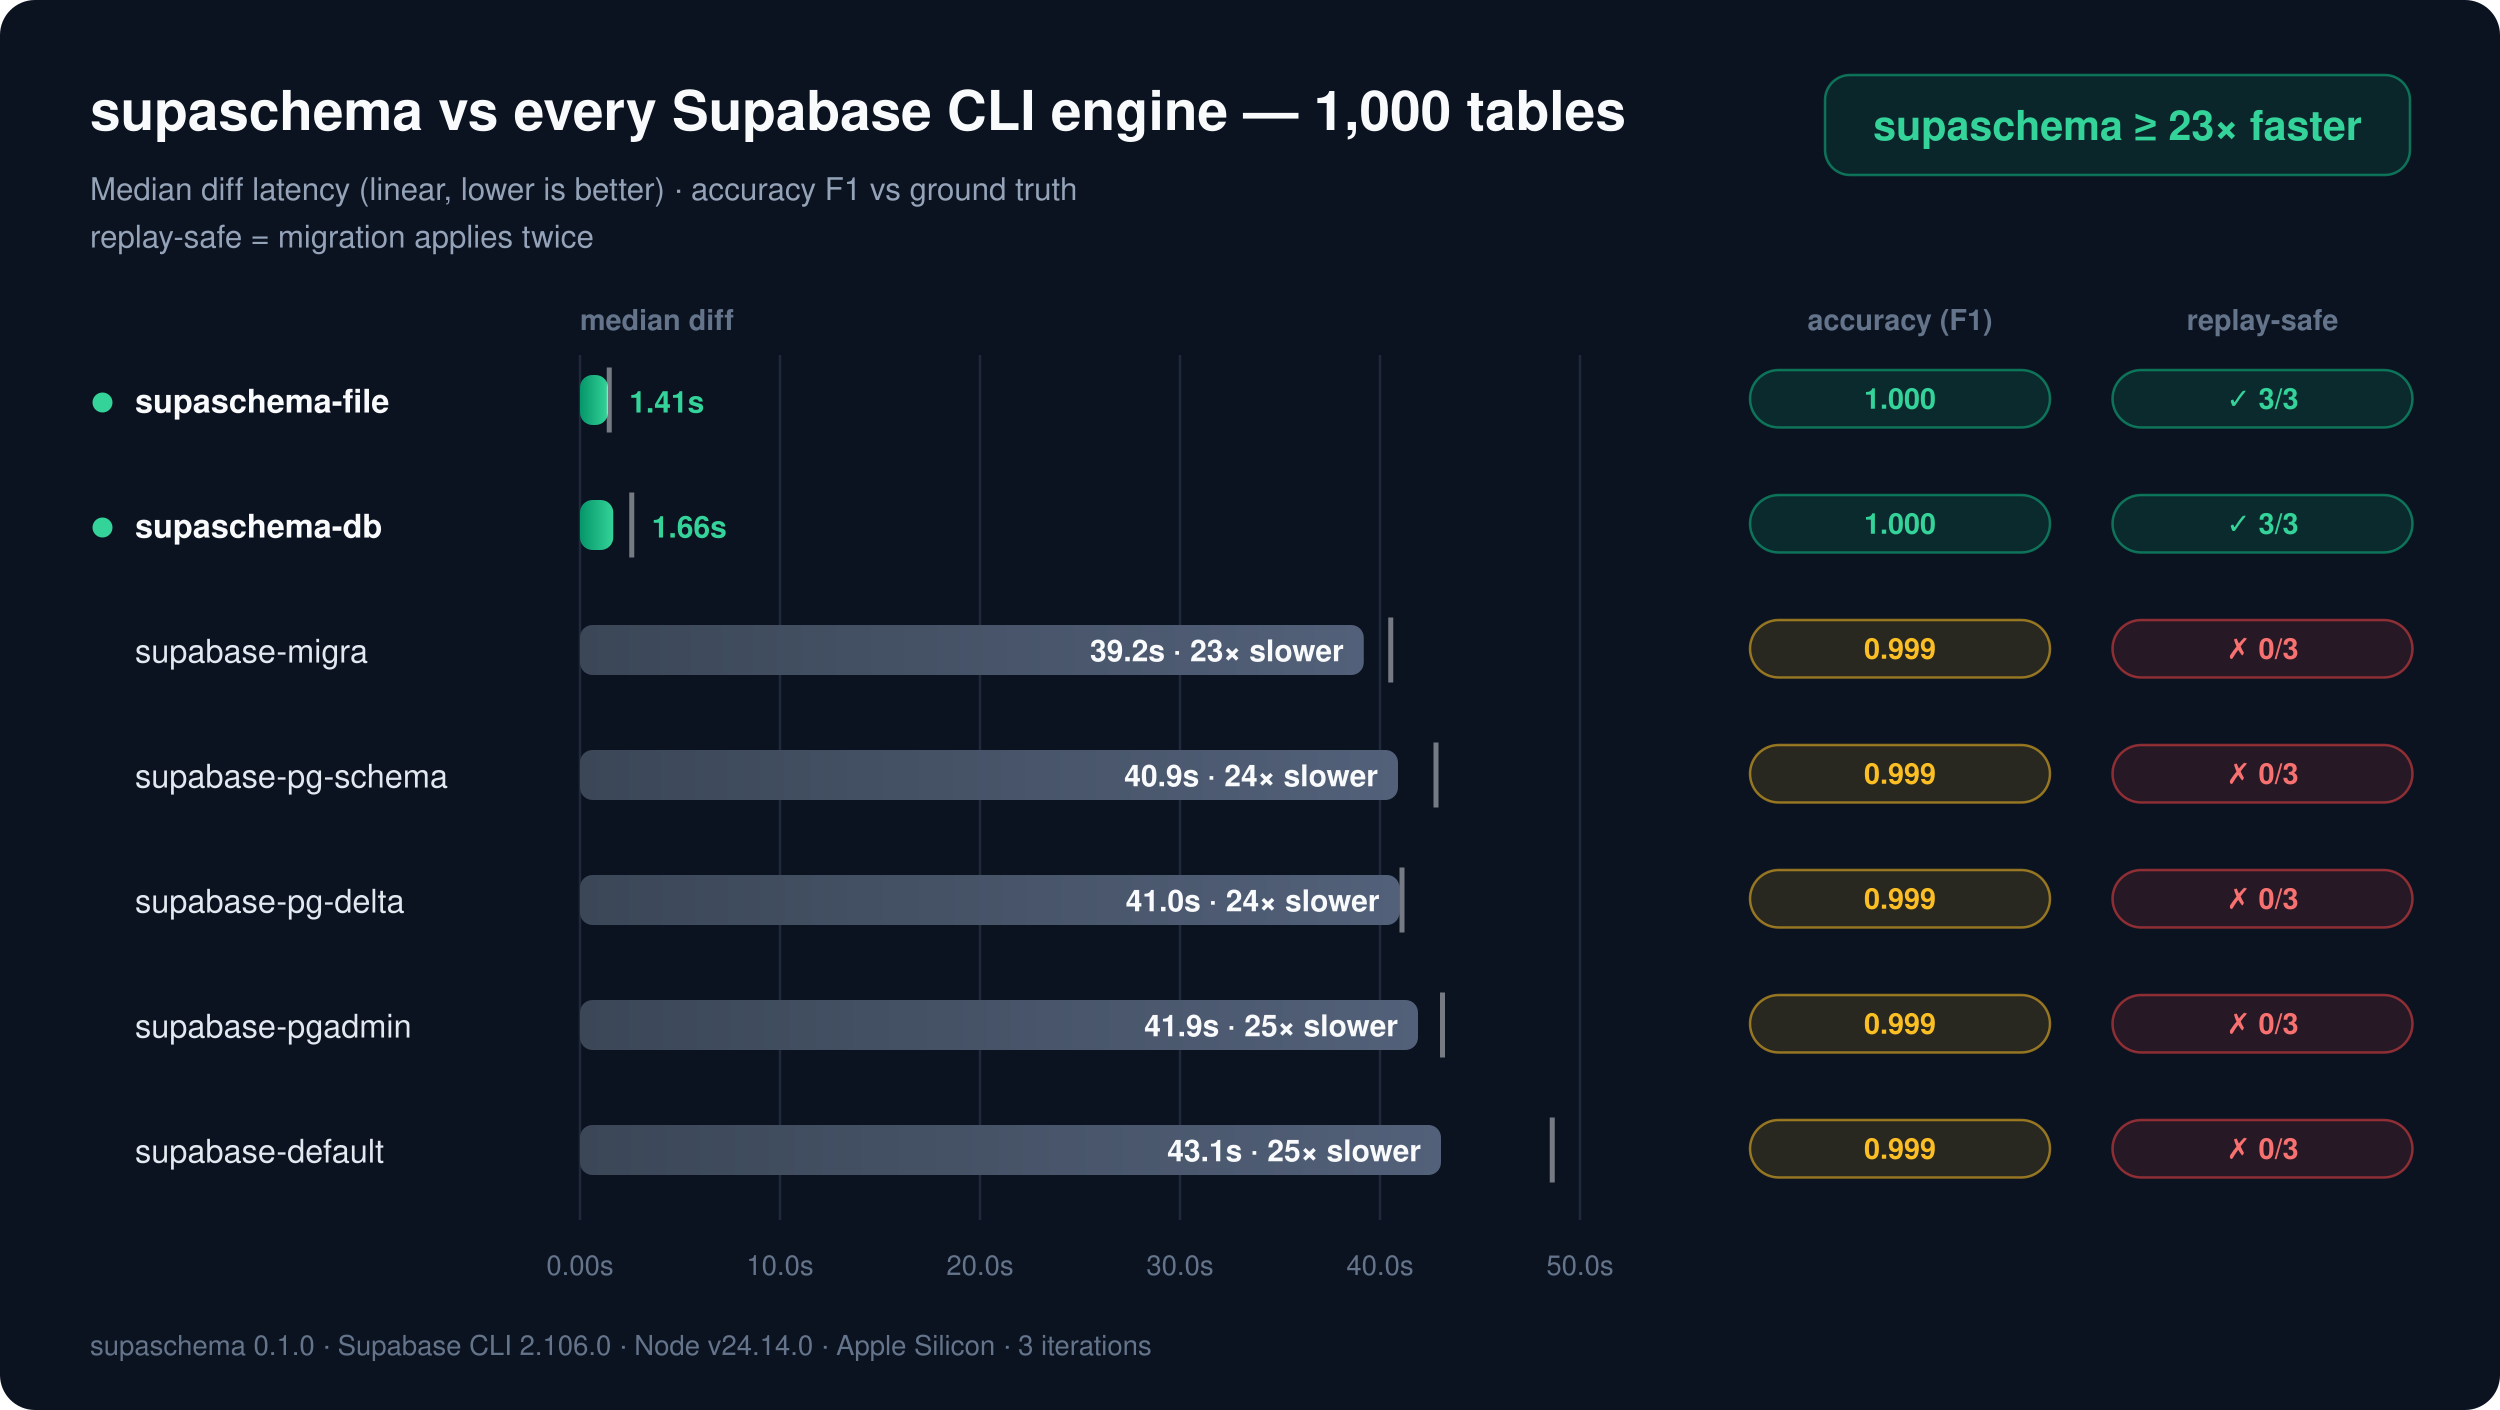
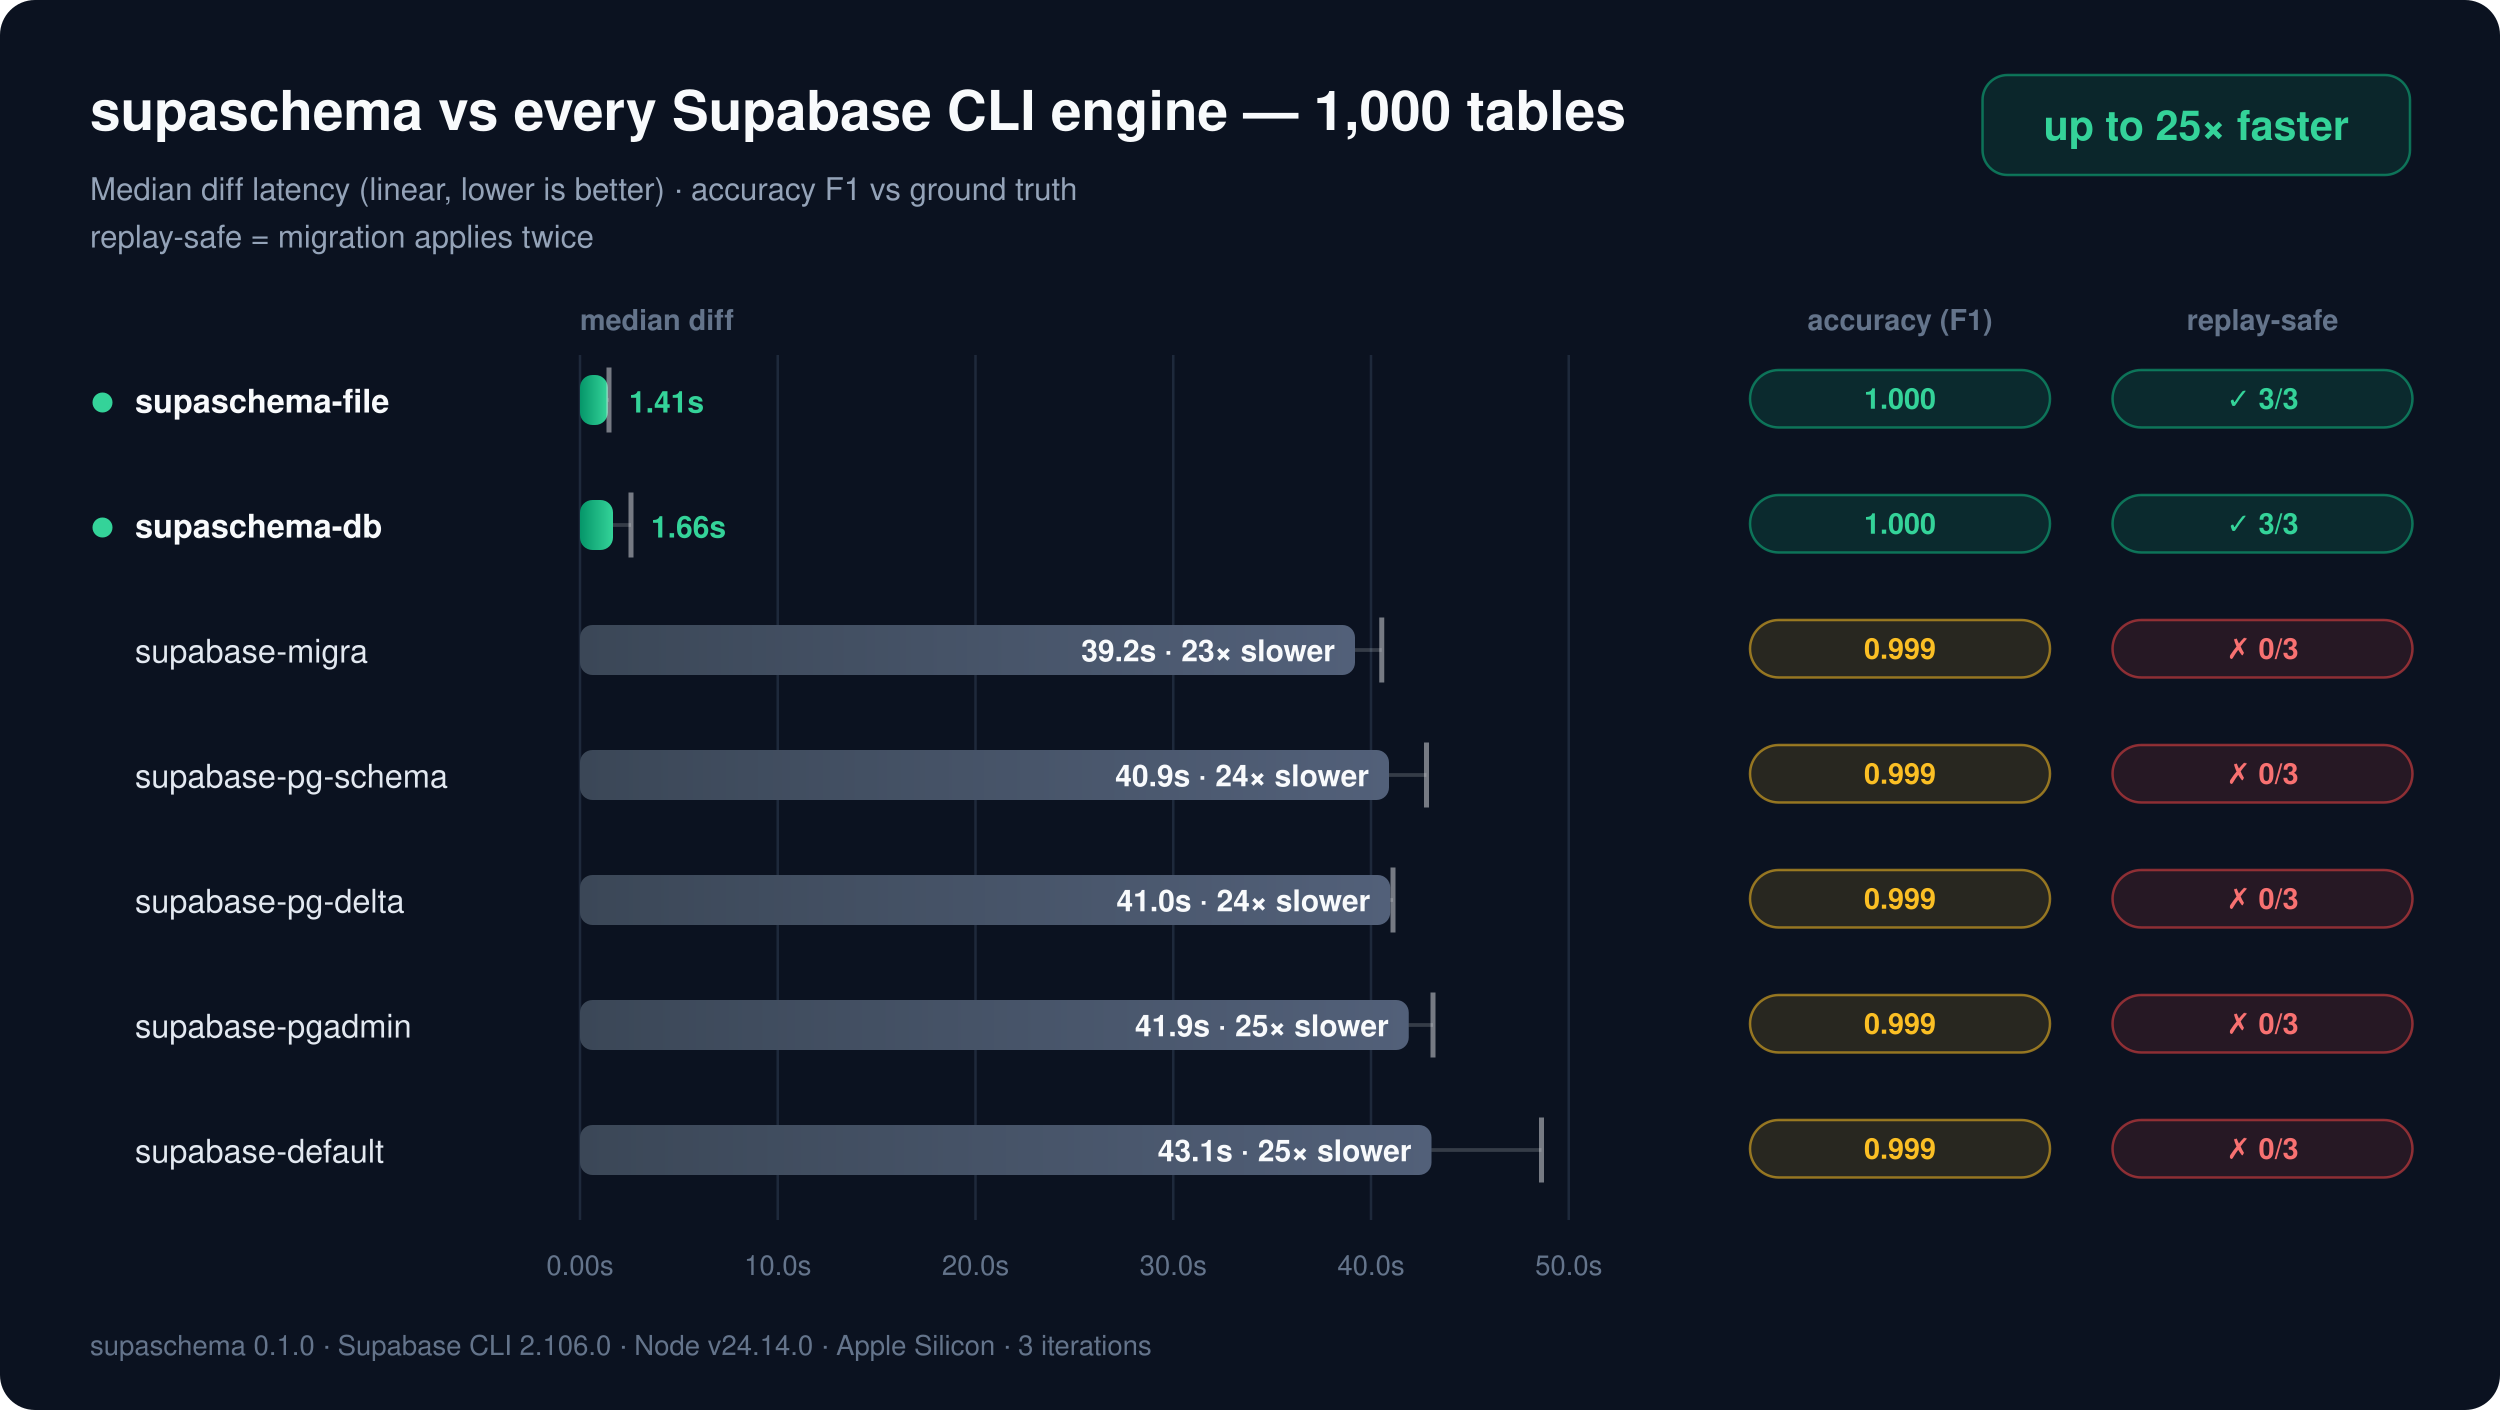
<svg xmlns="http://www.w3.org/2000/svg" width="1000" height="564" viewBox="0 0 1000 564" role="img">
  <defs>
    <linearGradient id="supaGradient" x1="0" y1="0" x2="1" y2="0">
      <stop offset="0%" stop-color="#059669" />
      <stop offset="100%" stop-color="#34d399" />
    </linearGradient>
    <linearGradient id="slateGradient" x1="0" y1="0" x2="1" y2="0">
      <stop offset="0%" stop-color="#3b4757" />
      <stop offset="100%" stop-color="#526079" />
    </linearGradient>
  </defs>
  <rect width="100%" height="100%" rx="14" fill="#0b1220" />
  <text x="36.0" y="52.0" fill="#f8fafc" font-family="ui-sans-serif, system-ui, 'Segoe UI', Helvetica, Arial, sans-serif" font-size="22" font-weight="700">supaschema vs every Supabase CLI engine — 1,000 tables</text>
  <text x="36.0" y="80.0" fill="#94a3b8" font-family="ui-sans-serif, system-ui, 'Segoe UI', Helvetica, Arial, sans-serif" font-size="12.5" font-weight="400">Median diff latency (linear, lower is better) · accuracy F1 vs ground truth</text>
  <text x="36.0" y="99.0" fill="#94a3b8" font-family="ui-sans-serif, system-ui, 'Segoe UI', Helvetica, Arial, sans-serif" font-size="12.5" font-weight="400">replay-safe = migration applies twice</text>
-   <rect x="730" y="30" width="234" height="40" rx="10" fill="rgba(16,185,129,0.12)" stroke="#10b981" stroke-opacity="0.55" />
-   <text x="847.0" y="56.0" fill="#34d399" font-family="ui-sans-serif, system-ui, 'Segoe UI', Helvetica, Arial, sans-serif" font-size="16.5" font-weight="700" text-anchor="middle">supaschema ≥ 23× faster</text>
+   <rect x="793" y="30" width="171" height="40" rx="10" fill="rgba(16,185,129,0.12)" stroke="#10b981" stroke-opacity="0.55" />
+   <text x="878.5" y="56.0" fill="#34d399" font-family="ui-sans-serif, system-ui, 'Segoe UI', Helvetica, Arial, sans-serif" font-size="16.5" font-weight="700" text-anchor="middle">up to 25× faster</text>
  <text x="232.0" y="132.0" fill="#64748b" font-family="ui-sans-serif, system-ui, 'Segoe UI', Helvetica, Arial, sans-serif" font-size="11.5" font-weight="600" text-anchor="start">median diff</text>
  <text x="760.0" y="132.0" fill="#64748b" font-family="ui-sans-serif, system-ui, 'Segoe UI', Helvetica, Arial, sans-serif" font-size="11.5" font-weight="600" text-anchor="middle">accuracy (F1)</text>
  <text x="905.0" y="132.0" fill="#64748b" font-family="ui-sans-serif, system-ui, 'Segoe UI', Helvetica, Arial, sans-serif" font-size="11.5" font-weight="600" text-anchor="middle">replay-safe</text>
  <line x1="232.0" y1="142" x2="232.0" y2="488" stroke="#1e293b" stroke-width="1" />
  <text x="232.0" y="510.0" fill="#64748b" font-family="ui-sans-serif, system-ui, 'Segoe UI', Helvetica, Arial, sans-serif" font-size="11" font-weight="400" text-anchor="middle">0.00s</text>
-   <line x1="312.0" y1="142" x2="312.0" y2="488" stroke="#1e293b" stroke-width="1" />
-   <text x="312.0" y="510.0" fill="#64748b" font-family="ui-sans-serif, system-ui, 'Segoe UI', Helvetica, Arial, sans-serif" font-size="11" font-weight="400" text-anchor="middle">10.0s</text>
-   <line x1="392.0" y1="142" x2="392.0" y2="488" stroke="#1e293b" stroke-width="1" />
-   <text x="392.0" y="510.0" fill="#64748b" font-family="ui-sans-serif, system-ui, 'Segoe UI', Helvetica, Arial, sans-serif" font-size="11" font-weight="400" text-anchor="middle">20.0s</text>
-   <line x1="472.0" y1="142" x2="472.0" y2="488" stroke="#1e293b" stroke-width="1" />
-   <text x="472.0" y="510.0" fill="#64748b" font-family="ui-sans-serif, system-ui, 'Segoe UI', Helvetica, Arial, sans-serif" font-size="11" font-weight="400" text-anchor="middle">30.0s</text>
-   <line x1="552.0" y1="142" x2="552.0" y2="488" stroke="#1e293b" stroke-width="1" />
-   <text x="552.0" y="510.0" fill="#64748b" font-family="ui-sans-serif, system-ui, 'Segoe UI', Helvetica, Arial, sans-serif" font-size="11" font-weight="400" text-anchor="middle">40.0s</text>
-   <line x1="632.0" y1="142" x2="632.0" y2="488" stroke="#1e293b" stroke-width="1" />
-   <text x="632.0" y="510.0" fill="#64748b" font-family="ui-sans-serif, system-ui, 'Segoe UI', Helvetica, Arial, sans-serif" font-size="11" font-weight="400" text-anchor="middle">50.0s</text>
+   <line x1="311.1" y1="142" x2="311.1" y2="488" stroke="#1e293b" stroke-width="1" />
+   <text x="311.1" y="510.0" fill="#64748b" font-family="ui-sans-serif, system-ui, 'Segoe UI', Helvetica, Arial, sans-serif" font-size="11" font-weight="400" text-anchor="middle">10.0s</text>
+   <line x1="390.2" y1="142" x2="390.2" y2="488" stroke="#1e293b" stroke-width="1" />
+   <text x="390.2" y="510.0" fill="#64748b" font-family="ui-sans-serif, system-ui, 'Segoe UI', Helvetica, Arial, sans-serif" font-size="11" font-weight="400" text-anchor="middle">20.0s</text>
+   <line x1="469.3" y1="142" x2="469.3" y2="488" stroke="#1e293b" stroke-width="1" />
+   <text x="469.3" y="510.0" fill="#64748b" font-family="ui-sans-serif, system-ui, 'Segoe UI', Helvetica, Arial, sans-serif" font-size="11" font-weight="400" text-anchor="middle">30.0s</text>
+   <line x1="548.4" y1="142" x2="548.4" y2="488" stroke="#1e293b" stroke-width="1" />
+   <text x="548.4" y="510.0" fill="#64748b" font-family="ui-sans-serif, system-ui, 'Segoe UI', Helvetica, Arial, sans-serif" font-size="11" font-weight="400" text-anchor="middle">40.0s</text>
+   <line x1="627.5" y1="142" x2="627.5" y2="488" stroke="#1e293b" stroke-width="1" />
+   <text x="627.5" y="510.0" fill="#64748b" font-family="ui-sans-serif, system-ui, 'Segoe UI', Helvetica, Arial, sans-serif" font-size="11" font-weight="400" text-anchor="middle">50.0s</text>
  <circle cx="41" cy="161" r="4" fill="#34d399" />
  <text x="54.0" y="165.0" fill="#f8fafc" font-family="ui-sans-serif, system-ui, 'Segoe UI', Helvetica, Arial, sans-serif" font-size="13" font-weight="650">supaschema-file</text>
-   <rect x="232" y="150" width="11.2" height="20" rx="5" fill="url(#supaGradient)" />
-   <line x1="243.7" y1="147" x2="243.7" y2="173" stroke="#f8fafc" stroke-opacity="0.45" stroke-width="2" />
-   <text x="251.7" y="165.0" fill="#34d399" font-family="ui-sans-serif, system-ui, 'Segoe UI', Helvetica, Arial, sans-serif" font-size="12" font-weight="700">1.41s</text>
+   <rect x="232" y="150" width="11.1" height="20" rx="5" fill="url(#supaGradient)" />
+   <line x1="243.1" y1="160" x2="243.6" y2="160" stroke="#f8fafc" stroke-opacity="0.18" stroke-width="1.5" />
+   <line x1="243.6" y1="147" x2="243.6" y2="173" stroke="#f8fafc" stroke-opacity="0.45" stroke-width="2" />
+   <text x="251.6" y="165.0" fill="#34d399" font-family="ui-sans-serif, system-ui, 'Segoe UI', Helvetica, Arial, sans-serif" font-size="12" font-weight="700">1.41s</text>
  <rect x="700" y="148" width="120" height="23" rx="11.5" fill="rgba(16,185,129,0.14)" stroke="#10b981" stroke-opacity="0.55" />
  <text x="760.0" y="163.5" fill="#34d399" font-family="ui-sans-serif, system-ui, 'Segoe UI', Helvetica, Arial, sans-serif" font-size="11.5" font-weight="600" text-anchor="middle">1.000</text>
  <rect x="845" y="148" width="120" height="23" rx="11.5" fill="rgba(16,185,129,0.14)" stroke="#10b981" stroke-opacity="0.55" />
  <text x="905.0" y="163.5" fill="#34d399" font-family="ui-sans-serif, system-ui, 'Segoe UI', Helvetica, Arial, sans-serif" font-size="11.5" font-weight="600" text-anchor="middle">✓ 3/3</text>
  <circle cx="41" cy="211" r="4" fill="#34d399" />
  <text x="54.0" y="215.0" fill="#f8fafc" font-family="ui-sans-serif, system-ui, 'Segoe UI', Helvetica, Arial, sans-serif" font-size="13" font-weight="650">supaschema-db</text>
-   <rect x="232" y="200" width="13.3" height="20" rx="5" fill="url(#supaGradient)" />
-   <line x1="252.7" y1="197" x2="252.7" y2="223" stroke="#f8fafc" stroke-opacity="0.45" stroke-width="2" />
-   <text x="260.7" y="215.0" fill="#34d399" font-family="ui-sans-serif, system-ui, 'Segoe UI', Helvetica, Arial, sans-serif" font-size="12" font-weight="700">1.66s</text>
+   <rect x="232" y="200" width="13.2" height="20" rx="5" fill="url(#supaGradient)" />
+   <line x1="245.2" y1="210" x2="252.4" y2="210" stroke="#f8fafc" stroke-opacity="0.18" stroke-width="1.5" />
+   <line x1="252.4" y1="197" x2="252.4" y2="223" stroke="#f8fafc" stroke-opacity="0.45" stroke-width="2" />
+   <text x="260.4" y="215.0" fill="#34d399" font-family="ui-sans-serif, system-ui, 'Segoe UI', Helvetica, Arial, sans-serif" font-size="12" font-weight="700">1.66s</text>
  <rect x="700" y="198" width="120" height="23" rx="11.5" fill="rgba(16,185,129,0.14)" stroke="#10b981" stroke-opacity="0.55" />
  <text x="760.0" y="213.5" fill="#34d399" font-family="ui-sans-serif, system-ui, 'Segoe UI', Helvetica, Arial, sans-serif" font-size="11.5" font-weight="600" text-anchor="middle">1.000</text>
  <rect x="845" y="198" width="120" height="23" rx="11.5" fill="rgba(16,185,129,0.14)" stroke="#10b981" stroke-opacity="0.55" />
  <text x="905.0" y="213.5" fill="#34d399" font-family="ui-sans-serif, system-ui, 'Segoe UI', Helvetica, Arial, sans-serif" font-size="11.5" font-weight="600" text-anchor="middle">✓ 3/3</text>
  <text x="54.0" y="265.0" fill="#e2e8f0" font-family="ui-sans-serif, system-ui, 'Segoe UI', Helvetica, Arial, sans-serif" font-size="13" font-weight="450">supabase-migra</text>
-   <rect x="232" y="250" width="313.5" height="20" rx="5" fill="url(#slateGradient)" />
-   <line x1="556.3" y1="247" x2="556.3" y2="273" stroke="#f8fafc" stroke-opacity="0.45" stroke-width="2" />
-   <text x="537.5" y="264.5" fill="#f8fafc" font-family="ui-sans-serif, system-ui, 'Segoe UI', Helvetica, Arial, sans-serif" font-size="12" font-weight="600" text-anchor="end">39.2s · 23× slower</text>
+   <rect x="232" y="250" width="310.0" height="20" rx="5" fill="url(#slateGradient)" />
+   <line x1="542.0" y1="260" x2="552.7" y2="260" stroke="#f8fafc" stroke-opacity="0.18" stroke-width="1.5" />
+   <line x1="552.7" y1="247" x2="552.7" y2="273" stroke="#f8fafc" stroke-opacity="0.45" stroke-width="2" />
+   <text x="534.0" y="264.5" fill="#f8fafc" font-family="ui-sans-serif, system-ui, 'Segoe UI', Helvetica, Arial, sans-serif" font-size="12" font-weight="600" text-anchor="end">39.2s · 23× slower</text>
  <rect x="700" y="248" width="120" height="23" rx="11.5" fill="rgba(251,191,36,0.12)" stroke="#fbbf24" stroke-opacity="0.55" />
  <text x="760.0" y="263.5" fill="#fbbf24" font-family="ui-sans-serif, system-ui, 'Segoe UI', Helvetica, Arial, sans-serif" font-size="11.5" font-weight="600" text-anchor="middle">0.999</text>
  <rect x="845" y="248" width="120" height="23" rx="11.5" fill="rgba(239,68,68,0.12)" stroke="#ef4444" stroke-opacity="0.55" />
  <text x="905.0" y="263.5" fill="#f87171" font-family="ui-sans-serif, system-ui, 'Segoe UI', Helvetica, Arial, sans-serif" font-size="11.5" font-weight="600" text-anchor="middle">✗ 0/3</text>
  <text x="54.0" y="315.0" fill="#e2e8f0" font-family="ui-sans-serif, system-ui, 'Segoe UI', Helvetica, Arial, sans-serif" font-size="13" font-weight="450">supabase-pg-schema</text>
-   <rect x="232" y="300" width="327.2" height="20" rx="5" fill="url(#slateGradient)" />
-   <line x1="574.4" y1="297" x2="574.4" y2="323" stroke="#f8fafc" stroke-opacity="0.45" stroke-width="2" />
-   <text x="551.2" y="314.5" fill="#f8fafc" font-family="ui-sans-serif, system-ui, 'Segoe UI', Helvetica, Arial, sans-serif" font-size="12" font-weight="600" text-anchor="end">40.9s · 24× slower</text>
+   <rect x="232" y="300" width="323.6" height="20" rx="5" fill="url(#slateGradient)" />
+   <line x1="555.6" y1="310" x2="570.6" y2="310" stroke="#f8fafc" stroke-opacity="0.18" stroke-width="1.5" />
+   <line x1="570.6" y1="297" x2="570.6" y2="323" stroke="#f8fafc" stroke-opacity="0.45" stroke-width="2" />
+   <text x="547.6" y="314.5" fill="#f8fafc" font-family="ui-sans-serif, system-ui, 'Segoe UI', Helvetica, Arial, sans-serif" font-size="12" font-weight="600" text-anchor="end">40.9s · 24× slower</text>
  <rect x="700" y="298" width="120" height="23" rx="11.5" fill="rgba(251,191,36,0.12)" stroke="#fbbf24" stroke-opacity="0.55" />
  <text x="760.0" y="313.5" fill="#fbbf24" font-family="ui-sans-serif, system-ui, 'Segoe UI', Helvetica, Arial, sans-serif" font-size="11.5" font-weight="600" text-anchor="middle">0.999</text>
  <rect x="845" y="298" width="120" height="23" rx="11.5" fill="rgba(239,68,68,0.12)" stroke="#ef4444" stroke-opacity="0.55" />
  <text x="905.0" y="313.5" fill="#f87171" font-family="ui-sans-serif, system-ui, 'Segoe UI', Helvetica, Arial, sans-serif" font-size="11.5" font-weight="600" text-anchor="middle">✗ 0/3</text>
  <text x="54.0" y="365.0" fill="#e2e8f0" font-family="ui-sans-serif, system-ui, 'Segoe UI', Helvetica, Arial, sans-serif" font-size="13" font-weight="450">supabase-pg-delta</text>
-   <rect x="232" y="350" width="327.8" height="20" rx="5" fill="url(#slateGradient)" />
-   <line x1="560.8" y1="347" x2="560.8" y2="373" stroke="#f8fafc" stroke-opacity="0.45" stroke-width="2" />
-   <text x="551.8" y="364.5" fill="#f8fafc" font-family="ui-sans-serif, system-ui, 'Segoe UI', Helvetica, Arial, sans-serif" font-size="12" font-weight="600" text-anchor="end">41.0s · 24× slower</text>
+   <rect x="232" y="350" width="324.1" height="20" rx="5" fill="url(#slateGradient)" />
+   <line x1="556.1" y1="360" x2="557.2" y2="360" stroke="#f8fafc" stroke-opacity="0.18" stroke-width="1.5" />
+   <line x1="557.2" y1="347" x2="557.2" y2="373" stroke="#f8fafc" stroke-opacity="0.45" stroke-width="2" />
+   <text x="548.1" y="364.5" fill="#f8fafc" font-family="ui-sans-serif, system-ui, 'Segoe UI', Helvetica, Arial, sans-serif" font-size="12" font-weight="600" text-anchor="end">41.0s · 24× slower</text>
  <rect x="700" y="348" width="120" height="23" rx="11.5" fill="rgba(251,191,36,0.12)" stroke="#fbbf24" stroke-opacity="0.55" />
  <text x="760.0" y="363.5" fill="#fbbf24" font-family="ui-sans-serif, system-ui, 'Segoe UI', Helvetica, Arial, sans-serif" font-size="11.5" font-weight="600" text-anchor="middle">0.999</text>
  <rect x="845" y="348" width="120" height="23" rx="11.5" fill="rgba(239,68,68,0.12)" stroke="#ef4444" stroke-opacity="0.55" />
  <text x="905.0" y="363.5" fill="#f87171" font-family="ui-sans-serif, system-ui, 'Segoe UI', Helvetica, Arial, sans-serif" font-size="11.5" font-weight="600" text-anchor="middle">✗ 0/3</text>
  <text x="54.0" y="415.0" fill="#e2e8f0" font-family="ui-sans-serif, system-ui, 'Segoe UI', Helvetica, Arial, sans-serif" font-size="13" font-weight="450">supabase-pgadmin</text>
-   <rect x="232" y="400" width="335.2" height="20" rx="5" fill="url(#slateGradient)" />
-   <line x1="577.0" y1="397" x2="577.0" y2="423" stroke="#f8fafc" stroke-opacity="0.45" stroke-width="2" />
-   <text x="559.2" y="414.5" fill="#f8fafc" font-family="ui-sans-serif, system-ui, 'Segoe UI', Helvetica, Arial, sans-serif" font-size="12" font-weight="600" text-anchor="end">41.9s · 25× slower</text>
+   <rect x="232" y="400" width="331.5" height="20" rx="5" fill="url(#slateGradient)" />
+   <line x1="563.5" y1="410" x2="573.2" y2="410" stroke="#f8fafc" stroke-opacity="0.18" stroke-width="1.5" />
+   <line x1="573.2" y1="397" x2="573.2" y2="423" stroke="#f8fafc" stroke-opacity="0.45" stroke-width="2" />
+   <text x="555.5" y="414.5" fill="#f8fafc" font-family="ui-sans-serif, system-ui, 'Segoe UI', Helvetica, Arial, sans-serif" font-size="12" font-weight="600" text-anchor="end">41.9s · 25× slower</text>
  <rect x="700" y="398" width="120" height="23" rx="11.5" fill="rgba(251,191,36,0.12)" stroke="#fbbf24" stroke-opacity="0.55" />
  <text x="760.0" y="413.5" fill="#fbbf24" font-family="ui-sans-serif, system-ui, 'Segoe UI', Helvetica, Arial, sans-serif" font-size="11.5" font-weight="600" text-anchor="middle">0.999</text>
  <rect x="845" y="398" width="120" height="23" rx="11.5" fill="rgba(239,68,68,0.12)" stroke="#ef4444" stroke-opacity="0.55" />
  <text x="905.0" y="413.5" fill="#f87171" font-family="ui-sans-serif, system-ui, 'Segoe UI', Helvetica, Arial, sans-serif" font-size="11.5" font-weight="600" text-anchor="middle">✗ 0/3</text>
  <text x="54.0" y="465.0" fill="#e2e8f0" font-family="ui-sans-serif, system-ui, 'Segoe UI', Helvetica, Arial, sans-serif" font-size="13" font-weight="450">supabase-default</text>
-   <rect x="232" y="450" width="344.4" height="20" rx="5" fill="url(#slateGradient)" />
-   <line x1="620.9" y1="447" x2="620.9" y2="473" stroke="#f8fafc" stroke-opacity="0.45" stroke-width="2" />
-   <text x="568.4" y="464.5" fill="#f8fafc" font-family="ui-sans-serif, system-ui, 'Segoe UI', Helvetica, Arial, sans-serif" font-size="12" font-weight="600" text-anchor="end">43.1s · 25× slower</text>
+   <rect x="232" y="450" width="340.6" height="20" rx="5" fill="url(#slateGradient)" />
+   <line x1="572.6" y1="460" x2="616.6" y2="460" stroke="#f8fafc" stroke-opacity="0.18" stroke-width="1.5" />
+   <line x1="616.6" y1="447" x2="616.6" y2="473" stroke="#f8fafc" stroke-opacity="0.45" stroke-width="2" />
+   <text x="564.6" y="464.5" fill="#f8fafc" font-family="ui-sans-serif, system-ui, 'Segoe UI', Helvetica, Arial, sans-serif" font-size="12" font-weight="600" text-anchor="end">43.1s · 25× slower</text>
  <rect x="700" y="448" width="120" height="23" rx="11.5" fill="rgba(251,191,36,0.12)" stroke="#fbbf24" stroke-opacity="0.55" />
  <text x="760.0" y="463.5" fill="#fbbf24" font-family="ui-sans-serif, system-ui, 'Segoe UI', Helvetica, Arial, sans-serif" font-size="11.5" font-weight="600" text-anchor="middle">0.999</text>
  <rect x="845" y="448" width="120" height="23" rx="11.5" fill="rgba(239,68,68,0.12)" stroke="#ef4444" stroke-opacity="0.55" />
  <text x="905.0" y="463.5" fill="#f87171" font-family="ui-sans-serif, system-ui, 'Segoe UI', Helvetica, Arial, sans-serif" font-size="11.5" font-weight="600" text-anchor="middle">✗ 0/3</text>
  <text x="36.0" y="542.0" fill="#64748b" font-family="ui-sans-serif, system-ui, 'Segoe UI', Helvetica, Arial, sans-serif" font-size="11" font-weight="400">supaschema 0.1.0  ·  Supabase CLI 2.106.0  ·  Node v24.14.0  ·  Apple Silicon  ·  3 iterations</text>
</svg>
